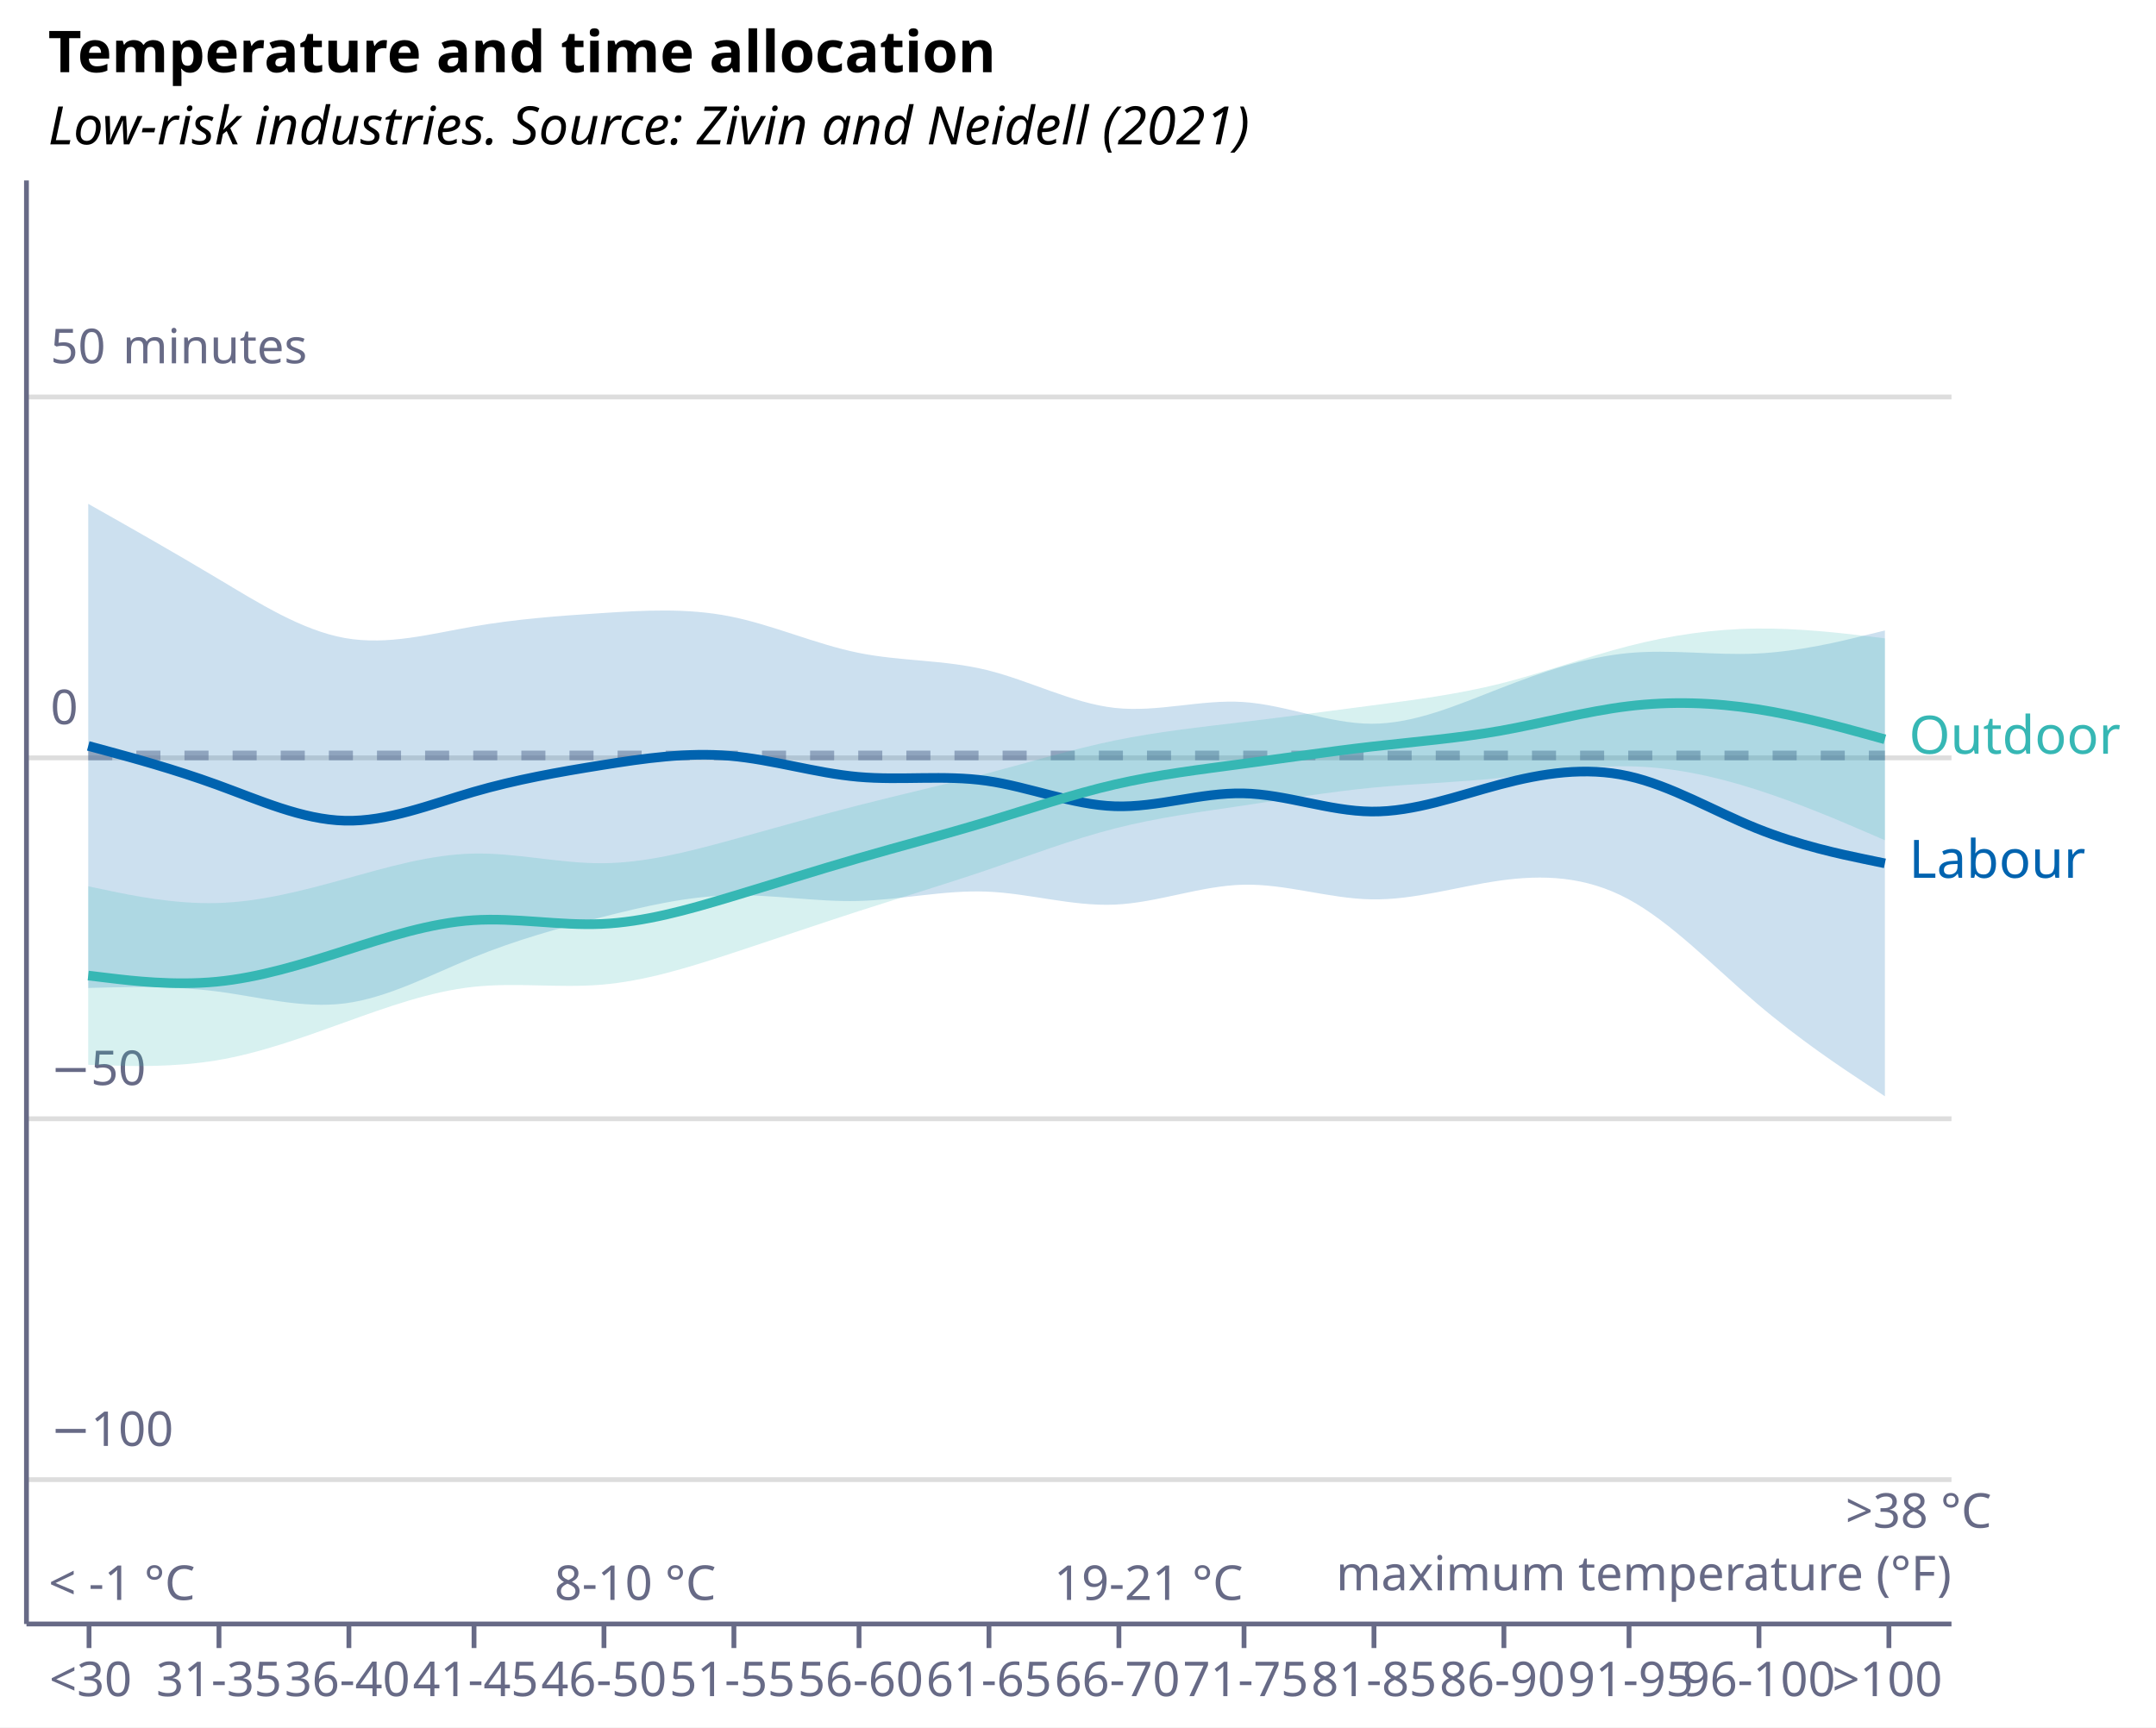
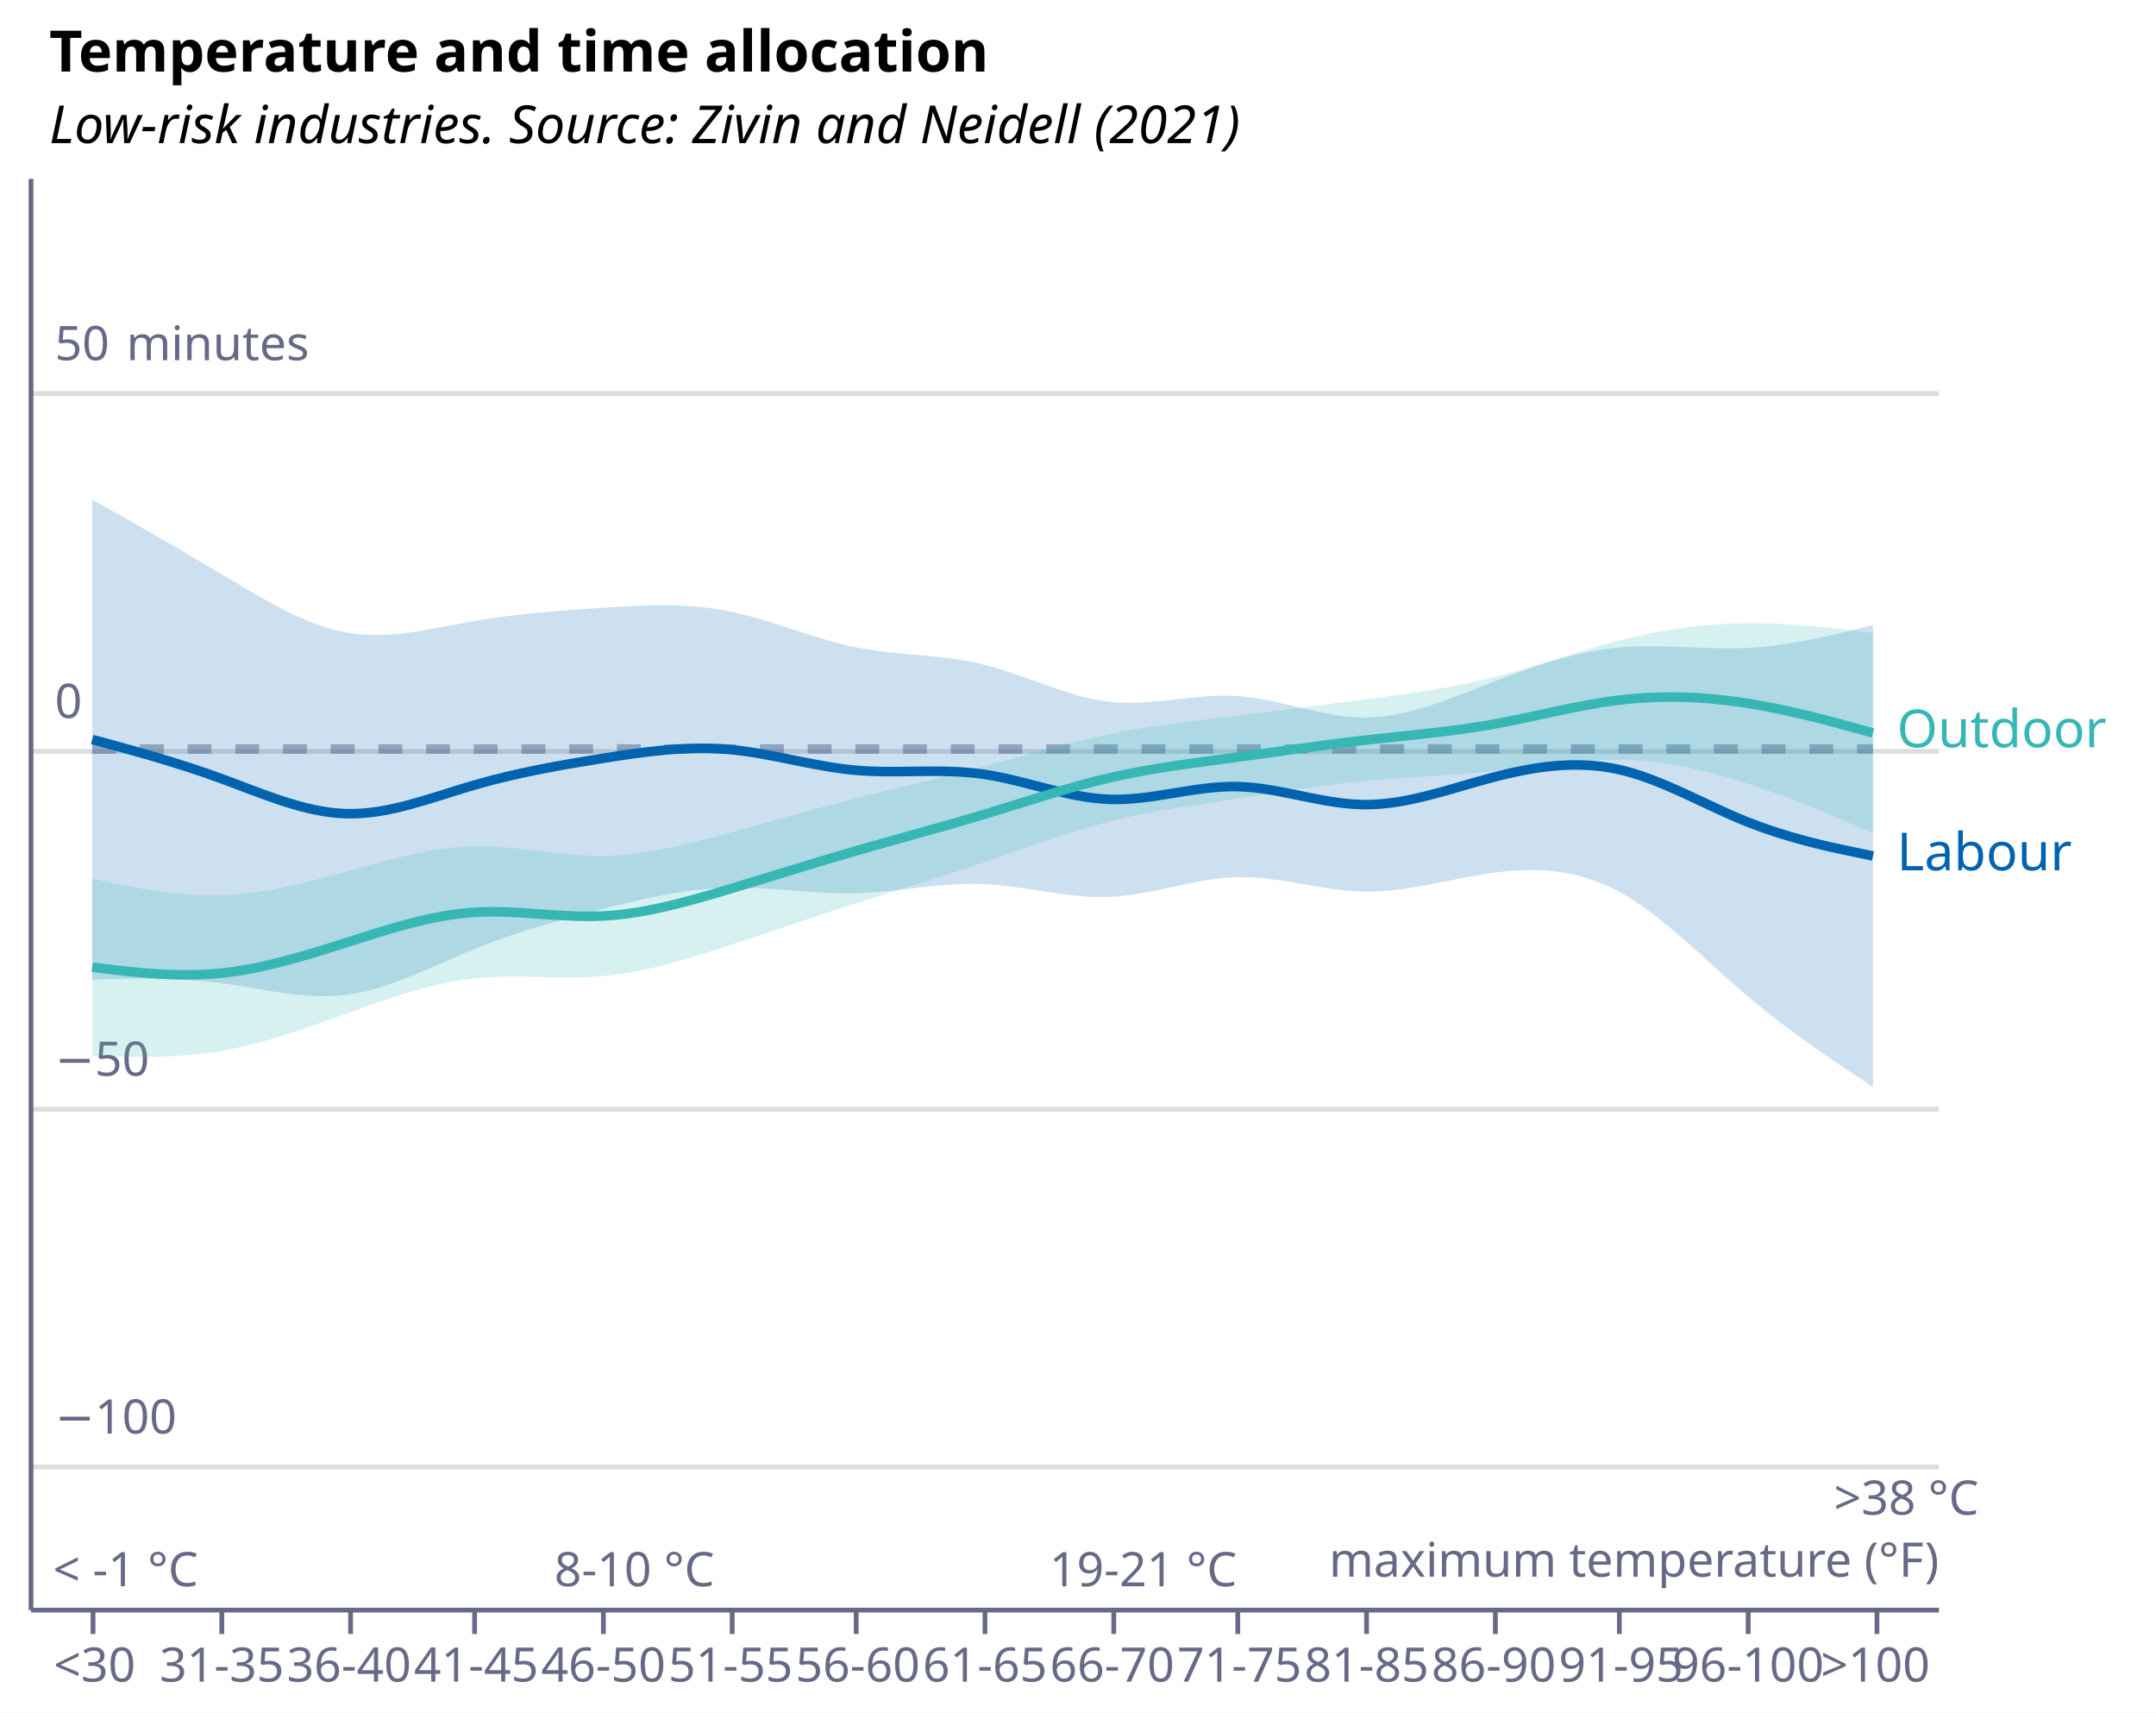
- <svg xmlns="http://www.w3.org/2000/svg" version="1.1" class="marks" width="448" height="359" viewBox="0 0 448 359">
-   <rect width="448" height="359" fill="white" />
-   <g fill="none" stroke-miterlimit="10" transform="translate(5,37)">
+ <svg xmlns="http://www.w3.org/2000/svg" version="1.1" class="marks" width="452" height="359" viewBox="0 0 452 359">
+   <rect width="452" height="359" fill="white" />
+   <g fill="none" stroke-miterlimit="10" transform="translate(6,37)">
    <g class="mark-group role-frame root" role="graphics-object" aria-roledescription="group mark container">
      <g transform="translate(0,0)">
        <path class="background" aria-hidden="true" d="M0,0h400v300h-400Z" />
        <g>
          <g class="mark-group role-axis" aria-hidden="true">
            <g transform="translate(0.5,0.5)">
              <path class="background" aria-hidden="true" d="M0,0h0v0h0Z" pointer-events="none" />
              <g>
                <g class="mark-rule role-axis-grid" pointer-events="none">
                  <line transform="translate(0,270)" x2="400" y2="0" stroke="#ddd" stroke-width="1" opacity="1" />
                  <line transform="translate(0,195)" x2="400" y2="0" stroke="#ddd" stroke-width="1" opacity="1" />
                  <line transform="translate(0,120)" x2="400" y2="0" stroke="#ddd" stroke-width="1" opacity="1" />
                  <line transform="translate(0,45)" x2="400" y2="0" stroke="#ddd" stroke-width="1" opacity="1" />
                </g>
              </g>
              <path class="foreground" aria-hidden="true" d="" pointer-events="none" display="none" />
            </g>
          </g>
          <g class="mark-group role-axis" role="graphics-symbol" aria-roledescription="axis" aria-label="X-axis titled 'maximum temperature (°F)' for a discrete scale with 15 values: &lt;30, 31-35, 36-40, 41-45, 46-50, ending with &gt;100">
            <g transform="translate(0.5,300.5)">
              <path class="background" aria-hidden="true" d="M0,0h0v0h0Z" pointer-events="none" />
              <g>
                <g class="mark-rule role-axis-tick" pointer-events="none">
                  <line transform="translate(13,0)" x2="0" y2="5" stroke="#676A86" stroke-width="1" opacity="1" />
                  <line transform="translate(40,0)" x2="0" y2="5" stroke="#676A86" stroke-width="1" opacity="1" />
                  <line transform="translate(67,0)" x2="0" y2="5" stroke="#676A86" stroke-width="1" opacity="1" />
                  <line transform="translate(93,0)" x2="0" y2="5" stroke="#676A86" stroke-width="1" opacity="1" />
                  <line transform="translate(120,0)" x2="0" y2="5" stroke="#676A86" stroke-width="1" opacity="1" />
                  <line transform="translate(147,0)" x2="0" y2="5" stroke="#676A86" stroke-width="1" opacity="1" />
                  <line transform="translate(173,0)" x2="0" y2="5" stroke="#676A86" stroke-width="1" opacity="1" />
                  <line transform="translate(200,0)" x2="0" y2="5" stroke="#676A86" stroke-width="1" opacity="1" />
                  <line transform="translate(227,0)" x2="0" y2="5" stroke="#676A86" stroke-width="1" opacity="1" />
                  <line transform="translate(253,0)" x2="0" y2="5" stroke="#676A86" stroke-width="1" opacity="1" />
                  <line transform="translate(280,0)" x2="0" y2="5" stroke="#676A86" stroke-width="1" opacity="1" />
                  <line transform="translate(307,0)" x2="0" y2="5" stroke="#676A86" stroke-width="1" opacity="1" />
                  <line transform="translate(333,0)" x2="0" y2="5" stroke="#676A86" stroke-width="1" opacity="1" />
                  <line transform="translate(360,0)" x2="0" y2="5" stroke="#676A86" stroke-width="1" opacity="1" />
                  <line transform="translate(387,0)" x2="0" y2="5" stroke="#676A86" stroke-width="1" opacity="1" />
                </g>
                <g class="mark-text role-axis-label" pointer-events="none">
                  <text text-anchor="middle" transform="translate(13.33333,15)" font-family="sans-serif" font-size="10px" fill="#676A86" opacity="1">&lt;30</text>
                  <text text-anchor="middle" transform="translate(40,15)" font-family="sans-serif" font-size="10px" fill="#676A86" opacity="1">31-35</text>
                  <text text-anchor="middle" transform="translate(66.66667,15)" font-family="sans-serif" font-size="10px" fill="#676A86" opacity="1">36-40</text>
                  <text text-anchor="middle" transform="translate(93.33333,15)" font-family="sans-serif" font-size="10px" fill="#676A86" opacity="1">41-45</text>
                  <text text-anchor="middle" transform="translate(120,15)" font-family="sans-serif" font-size="10px" fill="#676A86" opacity="1">46-50</text>
                  <text text-anchor="middle" transform="translate(146.6667,15)" font-family="sans-serif" font-size="10px" fill="#676A86" opacity="1">51-55</text>
                  <text text-anchor="middle" transform="translate(173.3333,15)" font-family="sans-serif" font-size="10px" fill="#676A86" opacity="1">56-60</text>
                  <text text-anchor="middle" transform="translate(200,15)" font-family="sans-serif" font-size="10px" fill="#676A86" opacity="1">61-65</text>
                  <text text-anchor="middle" transform="translate(226.6667,15)" font-family="sans-serif" font-size="10px" fill="#676A86" opacity="1">66-70</text>
                  <text text-anchor="middle" transform="translate(253.3333,15)" font-family="sans-serif" font-size="10px" fill="#676A86" opacity="1">71-75</text>
                  <text text-anchor="middle" transform="translate(280,15)" font-family="sans-serif" font-size="10px" fill="#676A86" opacity="1">81-85</text>
                  <text text-anchor="middle" transform="translate(306.6667,15)" font-family="sans-serif" font-size="10px" fill="#676A86" opacity="1">86-90</text>
                  <text text-anchor="middle" transform="translate(333.3333,15)" font-family="sans-serif" font-size="10px" fill="#676A86" opacity="1">91-95</text>
                  <text text-anchor="middle" transform="translate(360,15)" font-family="sans-serif" font-size="10px" fill="#676A86" opacity="1">96-100</text>
                  <text text-anchor="middle" transform="translate(386.6667,15)" font-family="sans-serif" font-size="10px" fill="#676A86" opacity="1">&gt;100</text>
                </g>
                <g class="mark-rule role-axis-domain" pointer-events="none">
                  <line transform="translate(0,0)" x2="400" y2="0" stroke="#676A86" stroke-width="1" opacity="1" />
                </g>
                <g class="mark-text role-axis-title" pointer-events="none">
                  <text text-anchor="end" transform="translate(400,-7)" font-family="sans-serif" font-size="10px" font-weight="normal" fill="#676A86" opacity="1">maximum temperature (°F)</text>
                </g>
              </g>
              <path class="foreground" aria-hidden="true" d="" pointer-events="none" display="none" />
            </g>
          </g>
          <g class="mark-group role-axis" role="graphics-symbol" aria-roledescription="axis" aria-label="Y-axis titled 'minutes' for a linear scale with values from −120 to 80">
            <g transform="translate(0.5,0.5)">
              <path class="background" aria-hidden="true" d="M0,0h0v0h0Z" pointer-events="none" />
              <g>
                <g class="mark-text role-axis-label" pointer-events="none">
                  <text text-anchor="start" transform="translate(5,263)" font-family="sans-serif" font-size="10px" fill="#676A86" opacity="1">−100</text>
                  <text text-anchor="start" transform="translate(5,188)" font-family="sans-serif" font-size="10px" fill="#676A86" opacity="1">−50</text>
                  <text text-anchor="start" transform="translate(5,113)" font-family="sans-serif" font-size="10px" fill="#676A86" opacity="1">0</text>
                  <text text-anchor="start" transform="translate(5,38)" font-family="sans-serif" font-size="10px" fill="#676A86" opacity="1">50</text>
                </g>
                <g class="mark-rule role-axis-domain" pointer-events="none">
                  <line transform="translate(0,300)" x2="0" y2="-300" stroke="#676A86" stroke-width="1" opacity="1" />
                </g>
                <g class="mark-text role-axis-title" pointer-events="none">
                  <text text-anchor="start" transform="translate(20,38)" font-family="sans-serif" font-size="10px" font-weight="normal" fill="#676A86" opacity="1">minutes</text>
                </g>
              </g>
              <path class="foreground" aria-hidden="true" d="" pointer-events="none" display="none" />
            </g>
          </g>
          <g class="mark-line role-mark layer_0_marks" role="graphics-object" aria-roledescription="line mark container">
            <path aria-label="temp: &lt;30; y: 0" role="graphics-symbol" aria-roledescription="line mark" d="M13.333,120L13.333,120L13.333,120L13.333,120L13.333,120L13.333,120L13.333,120L40,120L40,120L40,120L40,120L40,120L40,120L40,120L66.667,120L66.667,120L66.667,120L66.667,120L66.667,120L66.667,120L66.667,120L93.333,120L93.333,120L93.333,120L93.333,120L93.333,120L93.333,120L93.333,120L120,120L120,120L120,120L120,120L120,120L120,120L120,120L146.667,120L146.667,120L146.667,120L146.667,120L146.667,120L146.667,120L146.667,120L173.333,120L173.333,120L173.333,120L173.333,120L173.333,120L173.333,120L173.333,120L200,120L200,120L200,120L200,120L200,120L200,120L200,120L226.667,120L226.667,120L226.667,120L226.667,120L226.667,120L226.667,120L226.667,120L253.333,120L253.333,120L253.333,120L253.333,120L253.333,120L253.333,120L253.333,120L280,120L280,120L280,120L280,120L280,120L280,120L280,120L306.667,120L306.667,120L306.667,120L306.667,120L306.667,120L306.667,120L306.667,120L333.333,120L333.333,120L333.333,120L333.333,120L333.333,120L333.333,120L333.333,120L360,120L360,120L360,120L360,120L360,120L360,120L360,120L386.667,120L386.667,120L386.667,120L386.667,120L386.667,120L386.667,120L386.667,120" stroke="#676A86" stroke-width="2" stroke-dasharray="5,5" opacity="0.5" />
          </g>
          <g class="mark-area role-mark layer_1_marks" role="graphics-object" aria-roledescription="area mark container">
            <path aria-label="temp: &lt;30; a1: −32.212; a2: 34.86" role="graphics-symbol" aria-roledescription="area mark" d="M13.333,168.318L17.778,168.212C22.222,168.105,31.111,167.892,40,169.032C48.889,170.172,57.778,172.666,66.667,171.525C75.556,170.385,84.444,165.61,93.333,161.987C102.222,158.364,111.111,155.891,120,153.624C128.889,151.357,137.778,149.296,146.667,149.073C155.556,148.85,164.444,150.465,173.333,150.24C182.222,150.016,191.111,147.951,200,148.294C208.889,148.637,217.778,151.389,226.667,150.998C235.556,150.607,244.444,147.075,253.333,146.862C262.222,146.649,271.111,149.756,280,149.908C288.889,150.06,297.778,147.256,306.667,146.007C315.556,144.757,324.444,145.062,333.333,149.849C342.222,154.637,351.111,163.907,360,171.484C368.889,179.061,377.778,184.945,382.222,187.887L386.667,190.828L386.667,94.025L382.222,95.119C377.778,96.213,368.889,98.402,360,98.82C351.111,99.237,342.222,97.885,333.333,98.726C324.444,99.568,315.556,102.603,306.667,106.068C297.778,109.532,288.889,113.426,280,113.41C271.111,113.394,262.222,109.469,253.333,108.895C244.444,108.321,235.556,111.098,226.667,110.118C217.778,109.139,208.889,104.403,200,102.236C191.111,100.069,182.222,100.47,173.333,98.664C164.444,96.859,155.556,92.848,146.667,91.092C137.778,89.337,128.889,89.839,120,90.418C111.111,90.997,102.222,91.653,93.333,93.199C84.444,94.744,75.556,97.179,66.667,95.594C57.778,94.01,48.889,88.406,40,83.089C31.111,77.772,22.222,72.741,17.778,70.225L13.333,67.71Z" fill="#0063AF" opacity="0.2" />
          </g>
          <g class="mark-area role-mark layer_2_marks" role="graphics-object" aria-roledescription="area mark container">
            <path aria-label="temp: &lt;30; a1: −42.859; a2: −18.131" role="graphics-symbol" aria-roledescription="area mark" d="M13.333,184.288L17.778,184.427C22.222,184.566,31.111,184.844,40,183.367C48.889,181.892,57.778,178.662,66.667,175.453C75.556,172.244,84.444,169.055,93.333,168.09C102.222,167.125,111.111,168.383,120,167.64C128.889,166.897,137.778,164.154,146.667,161.243C155.556,158.332,164.444,155.254,173.333,152.386C182.222,149.518,191.111,146.861,200,143.842C208.889,140.823,217.778,137.441,226.667,135.171C235.556,132.9,244.444,131.742,253.333,130.411C262.222,129.081,271.111,127.58,280,126.712C288.889,125.844,297.778,125.61,306.667,124.68C315.556,123.75,324.444,122.123,333.333,122.249C342.222,122.374,351.111,124.252,360,127.106C368.889,129.959,377.778,133.787,382.222,135.702L386.667,137.616L386.667,95.664L382.222,95.13C377.778,94.596,368.889,93.527,360,93.627C351.111,93.727,342.222,94.995,333.333,97.281C324.444,99.567,315.556,102.872,306.667,105.093C297.778,107.314,288.889,108.452,280,109.617C271.111,110.781,262.222,111.973,253.333,113.041C244.444,114.109,235.556,115.055,226.667,116.882C217.778,118.709,208.889,121.418,200,123.765C191.111,126.111,182.222,128.094,173.333,130.371C164.444,132.648,155.556,135.218,146.667,137.648C137.778,140.078,128.889,142.368,120,142.397C111.111,142.427,102.222,140.197,93.333,140.391C84.444,140.586,75.556,143.204,66.667,145.669C57.778,148.134,48.889,150.446,40,150.674C31.111,150.904,22.222,149.05,17.778,148.123L13.333,147.196Z" fill="#36B7B4" opacity="0.2" />
          </g>
          <g class="mark-line role-mark layer_3_marks" role="graphics-object" aria-roledescription="line mark container">
            <path aria-label="temp: &lt;30; a: 1" role="graphics-symbol" aria-roledescription="line mark" d="M13.333,118.014L17.778,119.219C22.222,120.423,31.111,122.832,40,126.061C48.889,129.29,57.778,133.338,66.667,133.56C75.556,133.782,84.444,130.178,93.333,127.593C102.222,125.009,111.111,123.444,120,122.021C128.889,120.598,137.778,119.317,146.667,120.082C155.556,120.849,164.444,123.662,173.333,124.452C182.222,125.243,191.111,124.01,200,125.265C208.889,126.52,217.778,130.263,226.667,130.558C235.556,130.852,244.444,127.698,253.333,127.879C262.222,128.059,271.111,131.576,280,131.659C288.889,131.743,297.778,128.394,306.667,126.037C315.556,123.68,324.444,122.315,333.333,124.288C342.222,126.261,351.111,131.573,360,135.152C368.889,138.732,377.778,140.579,382.222,141.503L386.667,142.426" stroke="#0063AF" stroke-width="2" />
          </g>
          <g class="mark-line role-mark layer_4_marks" role="graphics-object" aria-roledescription="line mark container">
            <path aria-label="temp: &lt;30; a: −30.495" role="graphics-symbol" aria-roledescription="line mark" d="M13.333,165.743L17.778,166.275C22.222,166.808,31.111,167.874,40,167.021C48.889,166.168,57.778,163.398,66.667,160.561C75.556,157.724,84.444,154.82,93.333,154.241C102.222,153.661,111.111,155.405,120,155.019C128.889,154.633,137.778,152.116,146.667,149.446C155.556,146.775,164.444,143.951,173.333,141.378C182.222,138.806,191.111,136.486,200,133.803C208.889,131.121,217.778,128.075,226.667,126.026C235.556,123.977,244.444,122.925,253.333,121.726C262.222,120.527,271.111,119.18,280,118.164C288.889,117.148,297.778,116.462,306.667,114.886C315.556,113.311,324.444,110.845,333.333,109.765C342.222,108.684,351.111,108.989,360,110.366C368.889,111.743,377.778,114.192,382.222,115.416L386.667,116.64" stroke="#36B7B4" stroke-width="2" />
          </g>
          <g class="mark-text role-mark layer_5_marks" role="graphics-object" aria-roledescription="text mark container">
            <text aria-label="temp: &gt;100; a: −15" role="graphics-symbol" aria-roledescription="text mark" text-anchor="start" transform="translate(391.6667,145.4265)" font-family="sans-serif" font-size="11px" fill="#0063AF">Labour</text>
          </g>
          <g class="mark-text role-mark layer_6_marks" role="graphics-object" aria-roledescription="text mark container">
            <text aria-label="temp: &gt;100; a: 2.24" role="graphics-symbol" aria-roledescription="text mark" text-anchor="start" transform="translate(391.6667,119.64)" font-family="sans-serif" font-size="11px" fill="#36B7B4">Outdoor</text>
          </g>
          <g class="mark-text role-mark layer_7_marks" role="graphics-object" aria-roledescription="text mark container">
            <text aria-label="temp: &gt;100; y: −105" role="graphics-symbol" aria-roledescription="text mark" text-anchor="middle" transform="translate(393.6667,280.5)" font-family="sans-serif" font-size="10px" fill="#676A86">&gt;38 °C</text>
          </g>
          <g class="mark-text role-mark layer_8_marks" role="graphics-object" aria-roledescription="text mark container">
            <text aria-label="temp: 46-50; y: −115" role="graphics-symbol" aria-roledescription="text mark" text-anchor="middle" transform="translate(127,295.5)" font-family="sans-serif" font-size="10px" fill="#676A86">8-10 °C</text>
          </g>
          <g class="mark-text role-mark layer_9_marks" role="graphics-object" aria-roledescription="text mark container">
            <text aria-label="temp: 66-70; y: −115" role="graphics-symbol" aria-roledescription="text mark" text-anchor="middle" transform="translate(233.6667,295.5)" font-family="sans-serif" font-size="10px" fill="#676A86">19-21 °C</text>
          </g>
          <g class="mark-text role-mark layer_10_marks" role="graphics-object" aria-roledescription="text mark container">
            <text aria-label="temp: &lt;30; y: −115" role="graphics-symbol" aria-roledescription="text mark" text-anchor="middle" transform="translate(20.33333,295.5)" font-family="sans-serif" font-size="10px" fill="#676A86">&lt; -1 °C</text>
          </g>
          <g class="mark-group role-title">
-             <g transform="translate(0,-31)">
+             <g transform="translate(-0.6666667,-31)">
              <path class="background" aria-hidden="true" d="M0,0h0v0h0Z" pointer-events="none" />
              <g>
                <g class="mark-text role-title-text" role="graphics-symbol" aria-roledescription="title" aria-label="Title text 'Temperature and time allocation'" pointer-events="none">
                  <text text-anchor="start" transform="translate(5,9)" font-family="sans-serif" font-size="12px" font-weight="bold" fill="#000" opacity="1">Temperature and time allocation</text>
                </g>
                <g class="mark-text role-title-subtitle" role="graphics-symbol" aria-roledescription="subtitle" aria-label="Subtitle text 'Low-risk industries. Source: Zivin and Neidell (2021)'" pointer-events="none">
                  <text text-anchor="start" transform="translate(5,24)" font-family="sans-serif" font-size="11px" font-style="italic" fill="#000" opacity="1">Low-risk industries. Source: Zivin and Neidell (2021)</text>
                </g>
              </g>
              <path class="foreground" aria-hidden="true" d="" pointer-events="none" display="none" />
            </g>
          </g>
        </g>
        <path class="foreground" aria-hidden="true" d="" display="none" />
      </g>
    </g>
  </g>
</svg>
